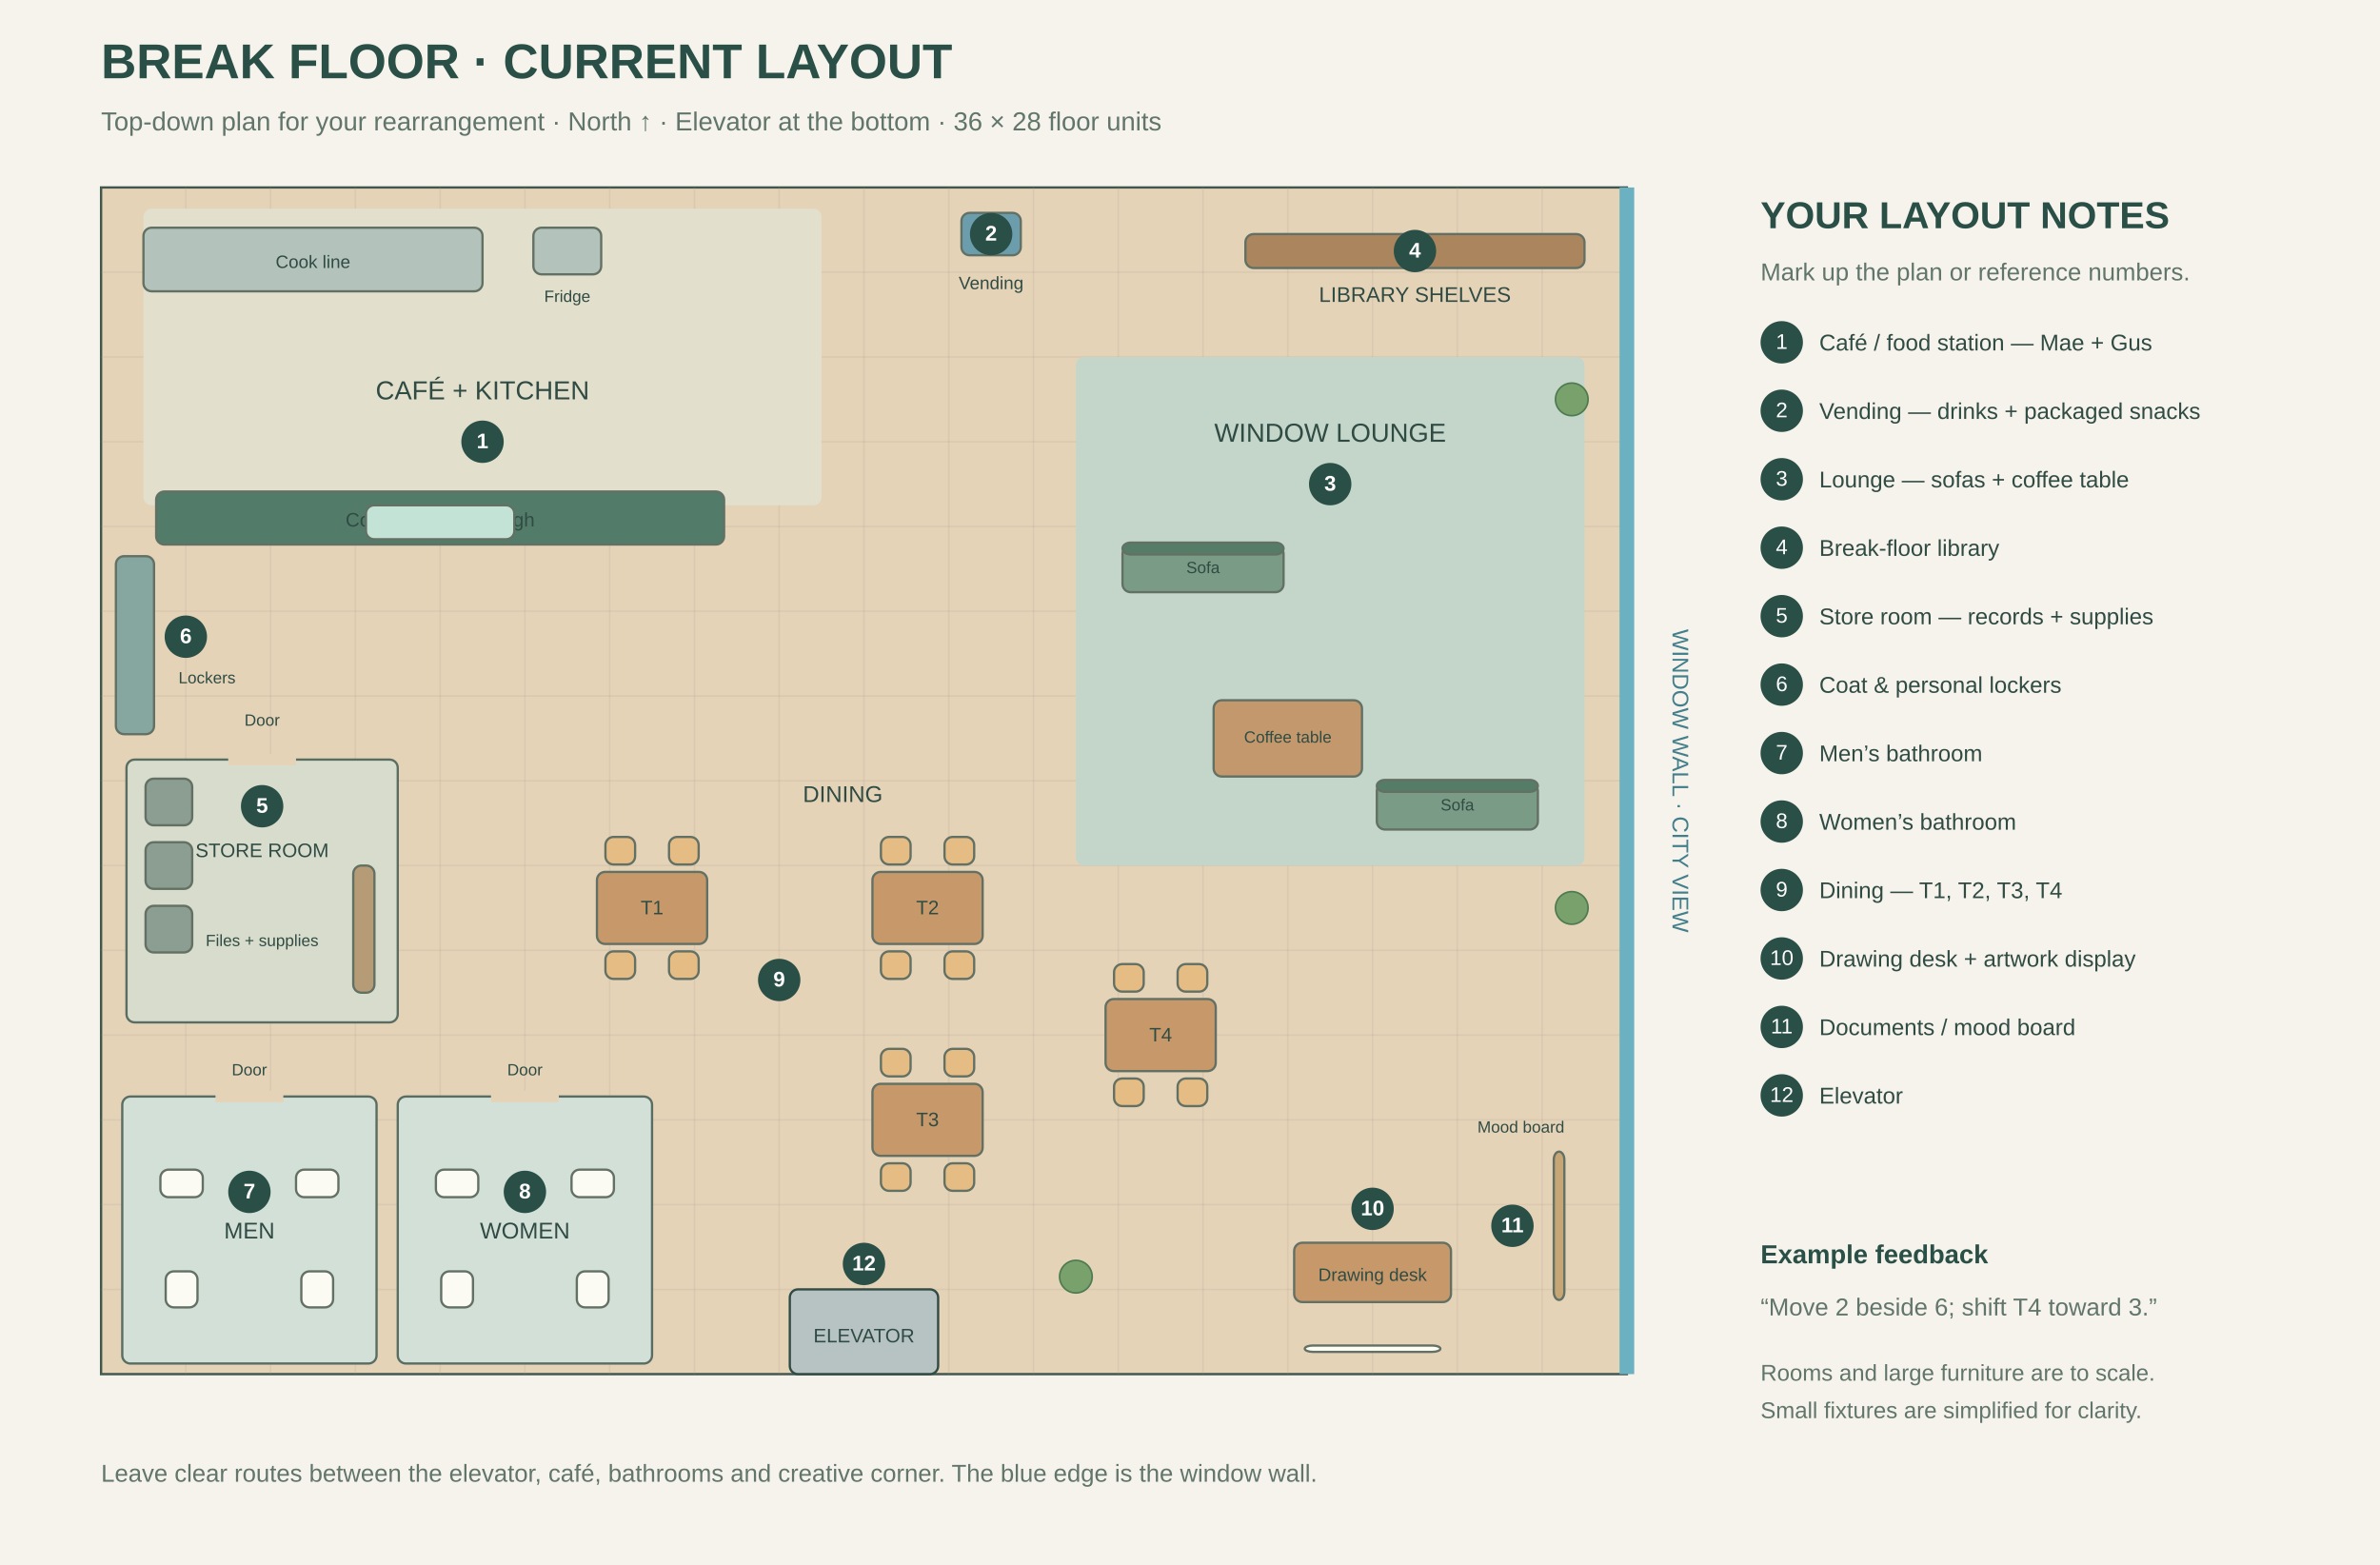
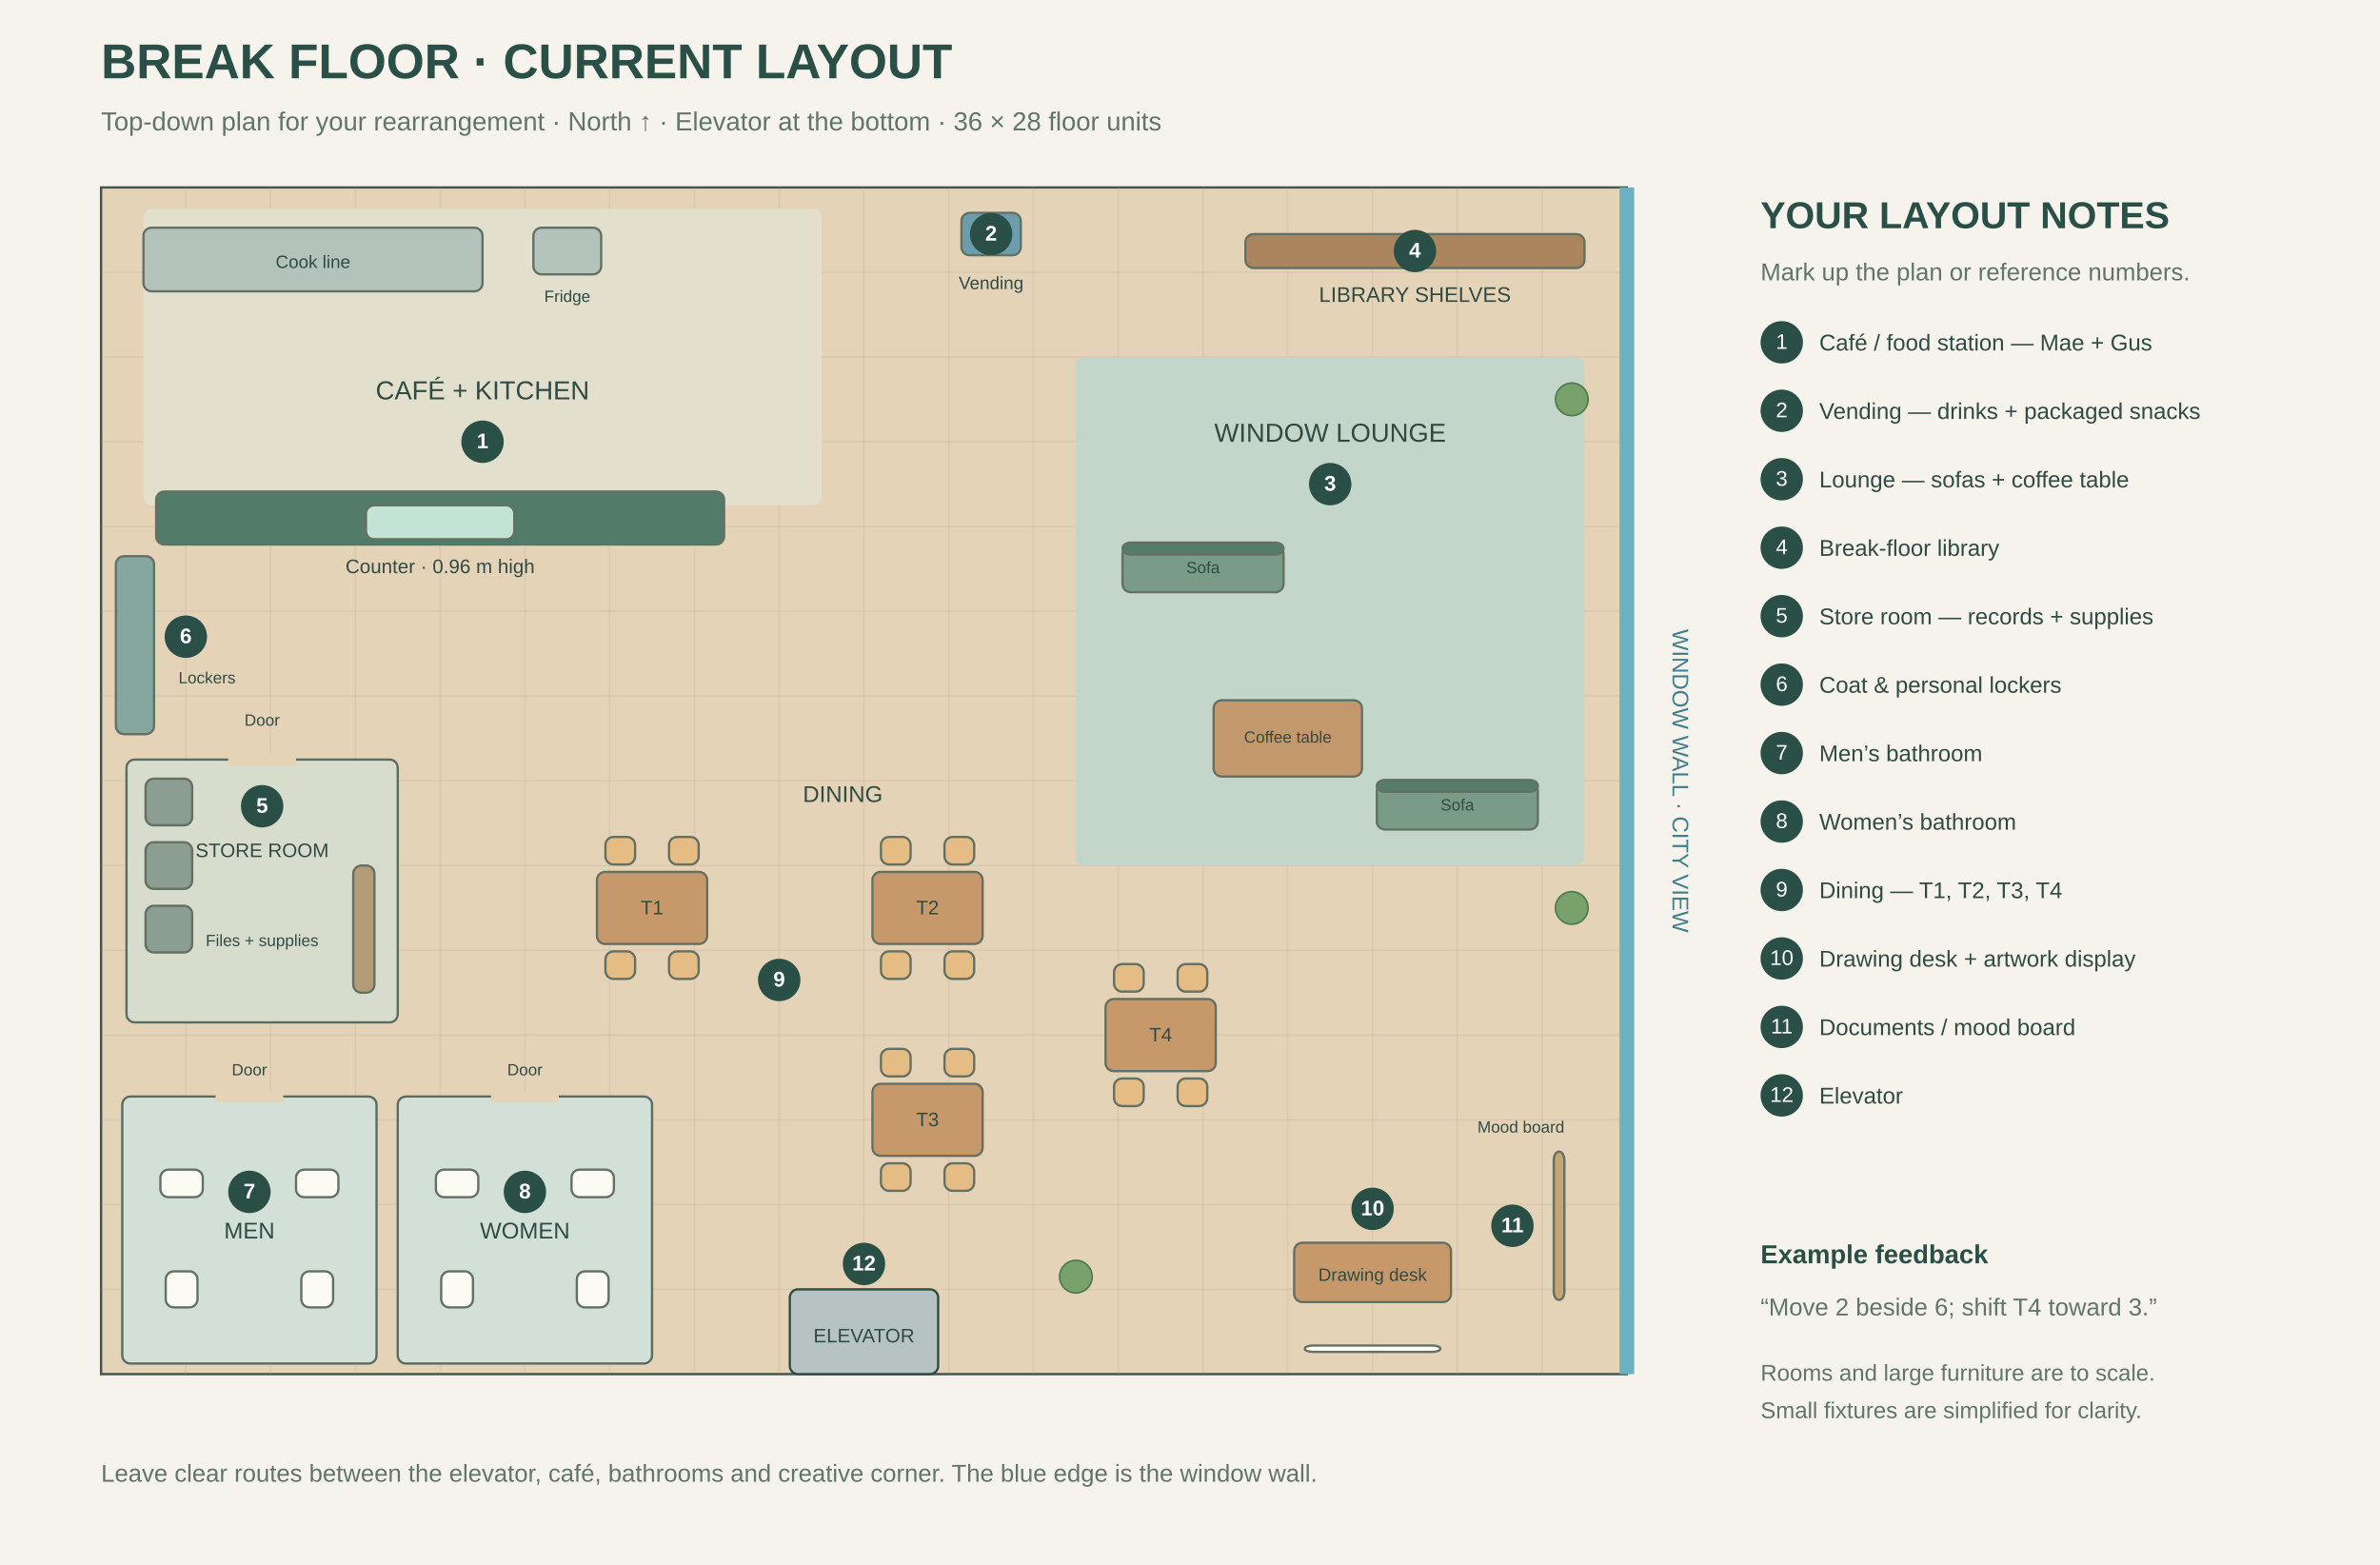
<svg xmlns="http://www.w3.org/2000/svg" width="1460" height="960" viewBox="0 0 1460 960">
  <rect width="1460" height="960" fill="#f5f3eb" />
  <g font-family="Segoe UI,Arial,sans-serif">
    <text x="62" y="48" font-size="30" font-weight="700" fill="#294f46">BREAK FLOOR · CURRENT LAYOUT</text>
    <text x="62" y="80" font-size="16" fill="#61756a">Top-down plan for your rearrangement · North ↑ · Elevator at the bottom · 36 × 28 floor units</text>
    <rect x="62" y="115" width="936" height="728" rx="0" fill="#e5d3b8" stroke="#304b43" stroke-width="1.4" />
    <path d="M62 115V843" stroke="#a89c892b" />
    <path d="M114 115V843" stroke="#a89c892b" />
    <path d="M166 115V843" stroke="#a89c892b" />
    <path d="M218 115V843" stroke="#a89c892b" />
    <path d="M270 115V843" stroke="#a89c892b" />
    <path d="M322 115V843" stroke="#a89c892b" />
    <path d="M374 115V843" stroke="#a89c892b" />
    <path d="M426 115V843" stroke="#a89c892b" />
    <path d="M478 115V843" stroke="#a89c892b" />
    <path d="M530 115V843" stroke="#a89c892b" />
    <path d="M582 115V843" stroke="#a89c892b" />
    <path d="M634 115V843" stroke="#a89c892b" />
    <path d="M686 115V843" stroke="#a89c892b" />
    <path d="M738 115V843" stroke="#a89c892b" />
    <path d="M790 115V843" stroke="#a89c892b" />
    <path d="M842 115V843" stroke="#a89c892b" />
    <path d="M894 115V843" stroke="#a89c892b" />
    <path d="M946 115V843" stroke="#a89c892b" />
    <path d="M998 115V843" stroke="#a89c892b" />
    <path d="M62 115H998" stroke="#a89c892b" />
    <path d="M62 167H998" stroke="#a89c892b" />
    <path d="M62 219H998" stroke="#a89c892b" />
    <path d="M62 271H998" stroke="#a89c892b" />
    <path d="M62 323H998" stroke="#a89c892b" />
    <path d="M62 375H998" stroke="#a89c892b" />
    <path d="M62 427H998" stroke="#a89c892b" />
    <path d="M62 479H998" stroke="#a89c892b" />
    <path d="M62 531H998" stroke="#a89c892b" />
    <path d="M62 583H998" stroke="#a89c892b" />
    <path d="M62 635H998" stroke="#a89c892b" />
    <path d="M62 687H998" stroke="#a89c892b" />
    <path d="M62 739H998" stroke="#a89c892b" />
    <path d="M62 791H998" stroke="#a89c892b" />
    <path d="M62 843H998" stroke="#a89c892b" />
    <rect x="88" y="128" width="416" height="182" rx="5" fill="#e2dfcc" stroke="none" stroke-width="1.4" />
    <text x="296" y="245" text-anchor="middle" font-size="16" fill="#304b43">CAFÉ + KITCHEN</text>
    <circle cx="296" cy="271" r="13" fill="#294f46" />
    <text x="296" y="275" text-anchor="middle" font-size="13" font-weight="700" fill="white">1</text>
    <rect x="88" y="139.7" width="208" height="39" rx="5" fill="#b3c3bc" stroke="#637064" stroke-width="1.4" />
    <text x="192" y="164.4" text-anchor="middle" font-size="11" fill="#304b43">Cook line</text>
    <rect x="327.2" y="139.7" width="41.6" height="28.6" rx="5" fill="#b3c3bc" stroke="#637064" stroke-width="1.4" />
    <text x="348" y="185.2" text-anchor="middle" font-size="10" fill="#304b43">Fridge</text>
    <rect x="95.8" y="301.55" width="348.4" height="32.5" rx="5" fill="#527c69" stroke="#637064" stroke-width="1.4" />
-     <text x="270" y="323" text-anchor="middle" font-size="12" fill="#304b43">Counter · 0.96 m high</text>
+     <text x="270" y="351.6" text-anchor="middle" font-size="12" fill="#304b43">Counter · 0.96 m high</text>
    <rect x="224.5" y="310" width="91" height="20.8" rx="5" fill="#c4e3d7" stroke="#637064" stroke-width="1.4" />
    <rect x="589.8" y="130.6" width="36.4" height="26" rx="5" fill="#6c9dad" stroke="#637064" stroke-width="1.4" />
    <circle cx="608" cy="143.6" r="13" fill="#294f46" />
    <text x="608" y="147.6" text-anchor="middle" font-size="13" font-weight="700" fill="white">2</text>
    <text x="608" y="177.4" text-anchor="middle" font-size="11" fill="#304b43">Vending</text>
    <rect x="660" y="219" width="312" height="312" rx="5" fill="#c4d6ca" stroke="none" stroke-width="1.4" />
    <text x="816" y="271" text-anchor="middle" font-size="16" fill="#304b43">WINDOW LOUNGE</text>
    <circle cx="816" cy="297" r="13" fill="#294f46" />
    <text x="816" y="301" text-anchor="middle" font-size="13" font-weight="700" fill="white">3</text>
    <rect x="688.6" y="334.7" width="98.8" height="28.6" rx="5" fill="#7a9b85" stroke="#637064" stroke-width="1.4" />
    <rect x="688.6" y="332.88" width="98.8" height="7.28" rx="5" fill="#557c67" stroke="#637064" stroke-width="1.4" />
    <text x="738" y="351.6" text-anchor="middle" font-size="10" fill="#304b43">Sofa</text>
    <rect x="844.6" y="480.3" width="98.8" height="28.6" rx="5" fill="#7a9b85" stroke="#637064" stroke-width="1.4" />
    <rect x="844.6" y="478.48" width="98.8" height="7.28" rx="5" fill="#557c67" stroke="#637064" stroke-width="1.4" />
    <text x="894" y="497.2" text-anchor="middle" font-size="10" fill="#304b43">Sofa</text>
    <rect x="744.5" y="429.6" width="91" height="46.8" rx="5" fill="#c3986c" stroke="#637064" stroke-width="1.4" />
    <text x="790" y="455.6" text-anchor="middle" font-size="10" fill="#304b43">Coffee table</text>
    <rect x="764" y="143.6" width="208" height="20.8" rx="5" fill="#ab855d" stroke="#637064" stroke-width="1.4" />
    <text x="868" y="185.2" text-anchor="middle" font-size="13" fill="#304b43">LIBRARY SHELVES</text>
    <circle cx="868" cy="154" r="13" fill="#294f46" />
    <text x="868" y="158" text-anchor="middle" font-size="13" font-weight="700" fill="white">4</text>
    <rect x="77.6" y="466" width="166.4" height="161.2" rx="5" fill="#d7dccc" stroke="#596d62" stroke-width="1.4" />
    <text x="160.8" y="525.8" text-anchor="middle" font-size="12" fill="#304b43">STORE ROOM</text>
    <circle cx="160.8" cy="494.6" r="13" fill="#294f46" />
    <text x="160.8" y="498.6" text-anchor="middle" font-size="13" font-weight="700" fill="white">5</text>
    <rect x="89.3" y="477.7" width="28.6" height="28.6" rx="5" fill="#8c9d91" stroke="#637064" stroke-width="1.4" />
    <rect x="89.3" y="516.7" width="28.6" height="28.6" rx="5" fill="#8c9d91" stroke="#637064" stroke-width="1.4" />
    <rect x="89.3" y="555.7" width="28.6" height="28.6" rx="5" fill="#8c9d91" stroke="#637064" stroke-width="1.4" />
    <rect x="216.7" y="531" width="13" height="78" rx="5" fill="#b69c76" stroke="#637064" stroke-width="1.4" />
    <text x="160.8" y="580.4" text-anchor="middle" font-size="10" fill="#304b43">Files + supplies</text>
    <path d="M140 466H181.6" stroke="#e5d3b8" stroke-width="7" />
    <text x="160.8" y="445.2" text-anchor="middle" font-size="10" fill="#304b43">Door</text>
    <rect x="71.1" y="341.2" width="23.4" height="109.2" rx="5" fill="#85a7a0" stroke="#637064" stroke-width="1.4" />
    <circle cx="114" cy="390.6" r="13" fill="#294f46" />
    <text x="114" y="394.6" text-anchor="middle" font-size="13" font-weight="700" fill="white">6</text>
    <text x="127" y="419.2" text-anchor="middle" font-size="10" fill="#304b43">Lockers</text>
    <rect x="75" y="672.7" width="156" height="163.8" rx="5" fill="#d2e0d8" stroke="#596d62" stroke-width="1.4" />
    <text x="153" y="759.8" text-anchor="middle" font-size="14" fill="#304b43">MEN</text>
    <circle cx="153" cy="731.2" r="13" fill="#294f46" />
    <text x="153" y="735.2" text-anchor="middle" font-size="13" font-weight="700" fill="white">7</text>
    <rect x="101.65" y="779.95" width="19.5" height="22.1" rx="5" fill="#fcfbf3" stroke="#637064" stroke-width="1.4" />
    <rect x="98.4" y="717.55" width="26" height="16.9" rx="5" fill="#fcfbf3" stroke="#637064" stroke-width="1.4" />
    <rect x="184.85" y="779.95" width="19.5" height="22.1" rx="5" fill="#fcfbf3" stroke="#637064" stroke-width="1.4" />
    <rect x="181.6" y="717.55" width="26" height="16.9" rx="5" fill="#fcfbf3" stroke="#637064" stroke-width="1.4" />
    <path d="M132.2 672.7H173.8" stroke="#e5d3b8" stroke-width="7" />
    <text x="153" y="659.7" text-anchor="middle" font-size="10" fill="#304b43">Door</text>
    <rect x="244" y="672.7" width="156" height="163.8" rx="5" fill="#d2e0d8" stroke="#596d62" stroke-width="1.4" />
    <text x="322" y="759.8" text-anchor="middle" font-size="14" fill="#304b43">WOMEN</text>
    <circle cx="322" cy="731.2" r="13" fill="#294f46" />
    <text x="322" y="735.2" text-anchor="middle" font-size="13" font-weight="700" fill="white">8</text>
    <rect x="270.65" y="779.95" width="19.5" height="22.1" rx="5" fill="#fcfbf3" stroke="#637064" stroke-width="1.4" />
    <rect x="267.4" y="717.55" width="26" height="16.9" rx="5" fill="#fcfbf3" stroke="#637064" stroke-width="1.4" />
    <rect x="353.85" y="779.95" width="19.5" height="22.1" rx="5" fill="#fcfbf3" stroke="#637064" stroke-width="1.4" />
    <rect x="350.6" y="717.55" width="26" height="16.9" rx="5" fill="#fcfbf3" stroke="#637064" stroke-width="1.4" />
    <path d="M301.2 672.7H342.8" stroke="#e5d3b8" stroke-width="7" />
    <text x="322" y="659.7" text-anchor="middle" font-size="10" fill="#304b43">Door</text>
    <rect x="366.2" y="534.9" width="67.6" height="44.2" rx="5" fill="#c7996a" stroke="#637064" stroke-width="1.4" />
    <rect x="371.4" y="513.45" width="18.2" height="16.9" rx="5" fill="#e5bc83" stroke="#637064" stroke-width="1.4" />
    <rect x="410.4" y="513.45" width="18.2" height="16.9" rx="5" fill="#e5bc83" stroke="#637064" stroke-width="1.4" />
    <rect x="371.4" y="583.65" width="18.2" height="16.9" rx="5" fill="#e5bc83" stroke="#637064" stroke-width="1.4" />
    <rect x="410.4" y="583.65" width="18.2" height="16.9" rx="5" fill="#e5bc83" stroke="#637064" stroke-width="1.4" />
    <text x="400" y="560.9" text-anchor="middle" font-size="12" fill="#304b43">T1</text>
    <rect x="535.2" y="534.9" width="67.6" height="44.2" rx="5" fill="#c7996a" stroke="#637064" stroke-width="1.4" />
    <rect x="540.4" y="513.45" width="18.2" height="16.9" rx="5" fill="#e5bc83" stroke="#637064" stroke-width="1.4" />
    <rect x="579.4" y="513.45" width="18.2" height="16.9" rx="5" fill="#e5bc83" stroke="#637064" stroke-width="1.4" />
    <rect x="540.4" y="583.65" width="18.2" height="16.9" rx="5" fill="#e5bc83" stroke="#637064" stroke-width="1.4" />
    <rect x="579.4" y="583.65" width="18.2" height="16.9" rx="5" fill="#e5bc83" stroke="#637064" stroke-width="1.4" />
    <text x="569" y="560.9" text-anchor="middle" font-size="12" fill="#304b43">T2</text>
    <rect x="535.2" y="664.9" width="67.6" height="44.2" rx="5" fill="#c7996a" stroke="#637064" stroke-width="1.4" />
    <rect x="540.4" y="643.45" width="18.2" height="16.9" rx="5" fill="#e5bc83" stroke="#637064" stroke-width="1.4" />
    <rect x="579.4" y="643.45" width="18.2" height="16.9" rx="5" fill="#e5bc83" stroke="#637064" stroke-width="1.4" />
    <rect x="540.4" y="713.65" width="18.2" height="16.9" rx="5" fill="#e5bc83" stroke="#637064" stroke-width="1.4" />
    <rect x="579.4" y="713.65" width="18.2" height="16.9" rx="5" fill="#e5bc83" stroke="#637064" stroke-width="1.4" />
    <text x="569" y="690.9" text-anchor="middle" font-size="12" fill="#304b43">T3</text>
    <rect x="678.2" y="612.9" width="67.6" height="44.2" rx="5" fill="#c7996a" stroke="#637064" stroke-width="1.4" />
    <rect x="683.4" y="591.45" width="18.2" height="16.9" rx="5" fill="#e5bc83" stroke="#637064" stroke-width="1.4" />
    <rect x="722.4" y="591.45" width="18.2" height="16.9" rx="5" fill="#e5bc83" stroke="#637064" stroke-width="1.4" />
    <rect x="683.4" y="661.65" width="18.2" height="16.9" rx="5" fill="#e5bc83" stroke="#637064" stroke-width="1.4" />
    <rect x="722.4" y="661.65" width="18.2" height="16.9" rx="5" fill="#e5bc83" stroke="#637064" stroke-width="1.4" />
    <text x="712" y="638.9" text-anchor="middle" font-size="12" fill="#304b43">T4</text>
    <circle cx="478" cy="601.2" r="13" fill="#294f46" />
    <text x="478" y="605.2" text-anchor="middle" font-size="13" font-weight="700" fill="white">9</text>
    <text x="517" y="492" text-anchor="middle" font-size="14" fill="#304b43">DINING</text>
    <rect x="793.9" y="762.4" width="96.2" height="36.4" rx="5" fill="#c7996a" stroke="#637064" stroke-width="1.4" />
    <text x="842" y="785.8" text-anchor="middle" font-size="11" fill="#304b43">Drawing desk</text>
    <rect x="800.4" y="825.45" width="83.2" height="3.9" rx="5" fill="#fffef4" stroke="#637064" stroke-width="1.4" />
    <circle cx="842" cy="741.6" r="13" fill="#294f46" />
    <text x="842" y="745.6" text-anchor="middle" font-size="13" font-weight="700" fill="white">10</text>
    <rect x="953.15" y="706.5" width="6.5" height="91" rx="5" fill="#c5a674" stroke="#637064" stroke-width="1.4" />
    <circle cx="927.8" cy="752" r="13" fill="#294f46" />
    <text x="927.8" y="756" text-anchor="middle" font-size="13" font-weight="700" fill="white">11</text>
    <text x="933" y="694.8" text-anchor="middle" font-size="10" fill="#304b43">Mood board</text>
    <rect x="484.5" y="791" width="91" height="52" rx="5" fill="#b6c3c2" stroke="#304b43" stroke-width="1.4" />
    <text x="530" y="823.5" text-anchor="middle" font-size="12" fill="#304b43">ELEVATOR</text>
    <circle cx="530" cy="775.4" r="13" fill="#294f46" />
    <text x="530" y="779.4" text-anchor="middle" font-size="13" font-weight="700" fill="white">12</text>
    <path d="M998 115V843" stroke="#6bb1c2" stroke-width="9" />
    <text transform="translate(1026 479) rotate(90)" text-anchor="middle" font-size="14" fill="#427e8b">WINDOW WALL · CITY VIEW</text>
    <circle cx="964.2" cy="245" r="10" fill="#78a16b" stroke="#4e7a51" />
    <circle cx="964.2" cy="557" r="10" fill="#78a16b" stroke="#4e7a51" />
    <circle cx="660" cy="783.2" r="10" fill="#78a16b" stroke="#4e7a51" />
    <text x="1080" y="140" font-size="23" font-weight="700" fill="#294f46">YOUR LAYOUT NOTES</text>
    <text x="1080" y="172" font-size="15" fill="#61756a">Mark up the plan or reference numbers.</text>
    <circle cx="1093" cy="210" r="13" fill="#294f46" />
    <text x="1093" y="214" text-anchor="middle" font-size="13" fill="white">1</text>
    <text x="1116" y="215" font-size="14" fill="#304b43">Café / food station — Mae + Gus</text>
    <circle cx="1093" cy="252" r="13" fill="#294f46" />
    <text x="1093" y="256" text-anchor="middle" font-size="13" fill="white">2</text>
    <text x="1116" y="257" font-size="14" fill="#304b43">Vending — drinks + packaged snacks</text>
    <circle cx="1093" cy="294" r="13" fill="#294f46" />
    <text x="1093" y="298" text-anchor="middle" font-size="13" fill="white">3</text>
    <text x="1116" y="299" font-size="14" fill="#304b43">Lounge — sofas + coffee table</text>
    <circle cx="1093" cy="336" r="13" fill="#294f46" />
    <text x="1093" y="340" text-anchor="middle" font-size="13" fill="white">4</text>
    <text x="1116" y="341" font-size="14" fill="#304b43">Break-floor library</text>
    <circle cx="1093" cy="378" r="13" fill="#294f46" />
    <text x="1093" y="382" text-anchor="middle" font-size="13" fill="white">5</text>
    <text x="1116" y="383" font-size="14" fill="#304b43">Store room — records + supplies</text>
    <circle cx="1093" cy="420" r="13" fill="#294f46" />
    <text x="1093" y="424" text-anchor="middle" font-size="13" fill="white">6</text>
    <text x="1116" y="425" font-size="14" fill="#304b43">Coat &amp; personal lockers</text>
    <circle cx="1093" cy="462" r="13" fill="#294f46" />
    <text x="1093" y="466" text-anchor="middle" font-size="13" fill="white">7</text>
    <text x="1116" y="467" font-size="14" fill="#304b43">Men’s bathroom</text>
    <circle cx="1093" cy="504" r="13" fill="#294f46" />
    <text x="1093" y="508" text-anchor="middle" font-size="13" fill="white">8</text>
    <text x="1116" y="509" font-size="14" fill="#304b43">Women’s bathroom</text>
    <circle cx="1093" cy="546" r="13" fill="#294f46" />
    <text x="1093" y="550" text-anchor="middle" font-size="13" fill="white">9</text>
    <text x="1116" y="551" font-size="14" fill="#304b43">Dining — T1, T2, T3, T4</text>
    <circle cx="1093" cy="588" r="13" fill="#294f46" />
    <text x="1093" y="592" text-anchor="middle" font-size="13" fill="white">10</text>
    <text x="1116" y="593" font-size="14" fill="#304b43">Drawing desk + artwork display</text>
    <circle cx="1093" cy="630" r="13" fill="#294f46" />
    <text x="1093" y="634" text-anchor="middle" font-size="13" fill="white">11</text>
    <text x="1116" y="635" font-size="14" fill="#304b43">Documents / mood board</text>
    <circle cx="1093" cy="672" r="13" fill="#294f46" />
    <text x="1093" y="676" text-anchor="middle" font-size="13" fill="white">12</text>
    <text x="1116" y="677" font-size="14" fill="#304b43">Elevator</text>
    <text x="1080" y="775" font-size="16" font-weight="700" fill="#294f46">Example feedback</text>
    <text x="1080" y="807" font-size="15" fill="#61756a">“Move 2 beside 6; shift T4 toward 3.”</text>
    <text x="1080" y="847" font-size="14" fill="#61756a">Rooms and large furniture are to scale.</text>
    <text x="1080" y="870" font-size="14" fill="#61756a">Small fixtures are simplified for clarity.</text>
    <text x="62" y="909" font-size="15" fill="#61756a">Leave clear routes between the elevator, café, bathrooms and creative corner. The blue edge is the window wall.</text>
  </g>
</svg>
